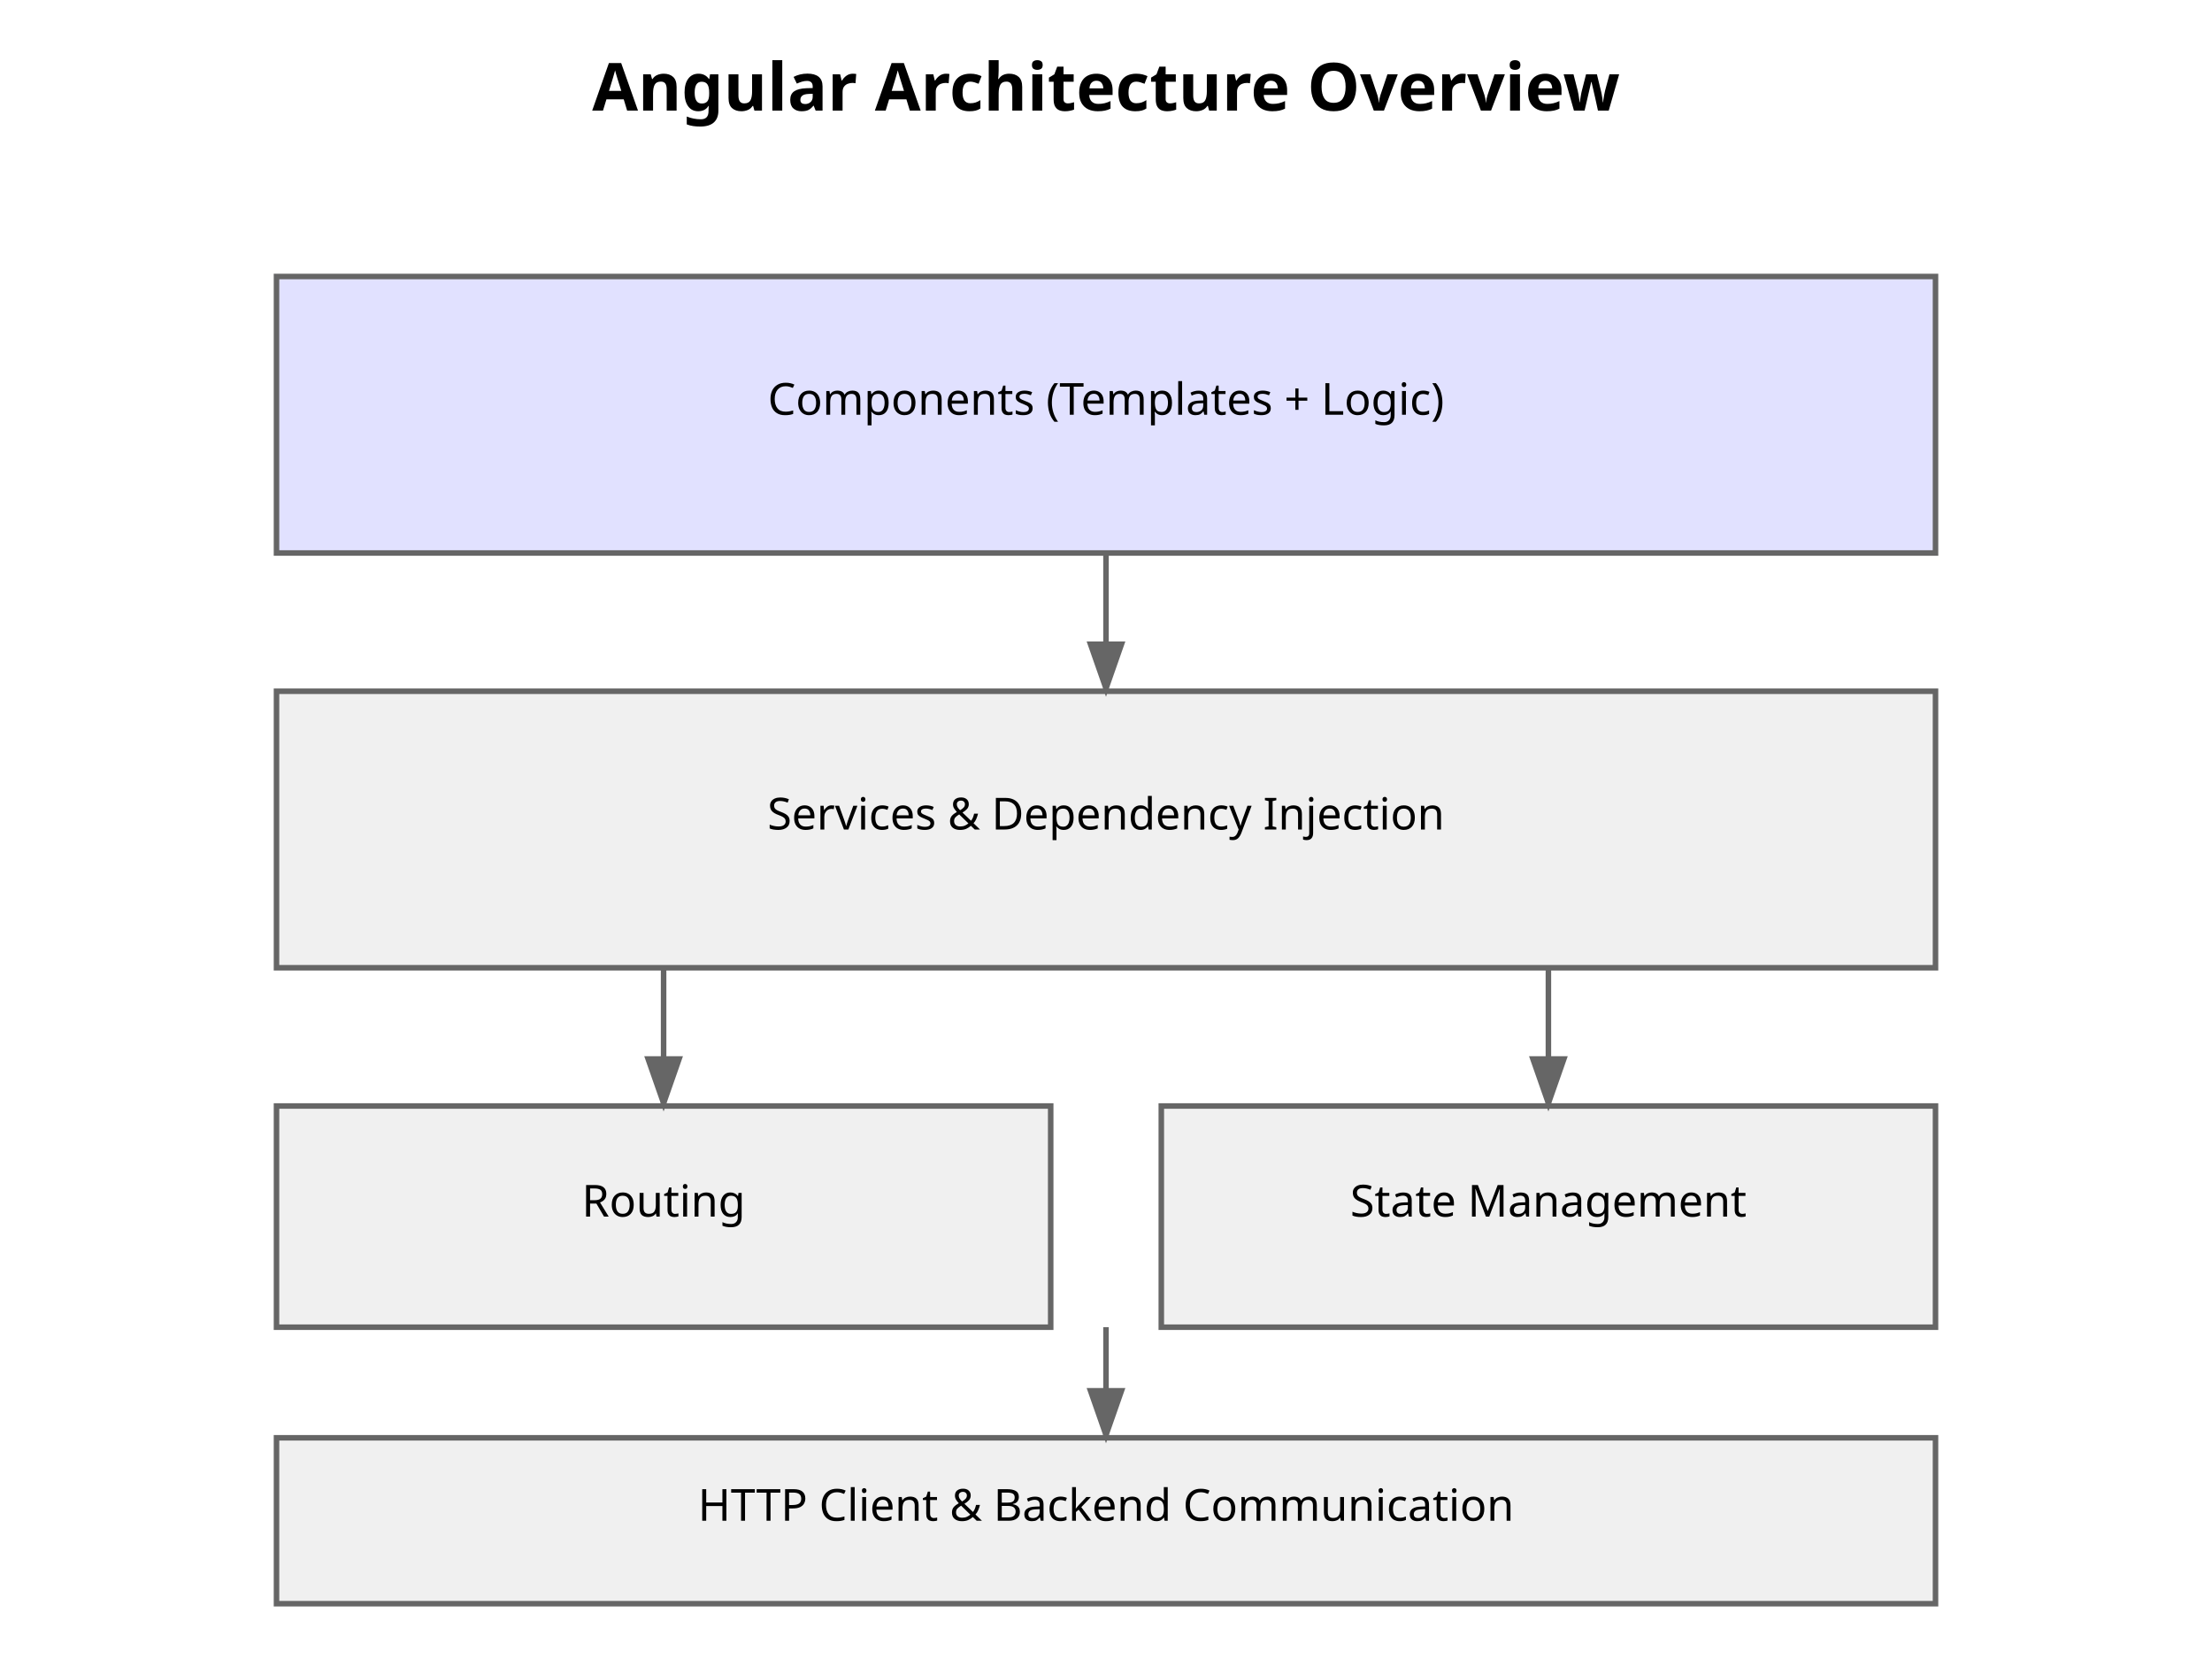
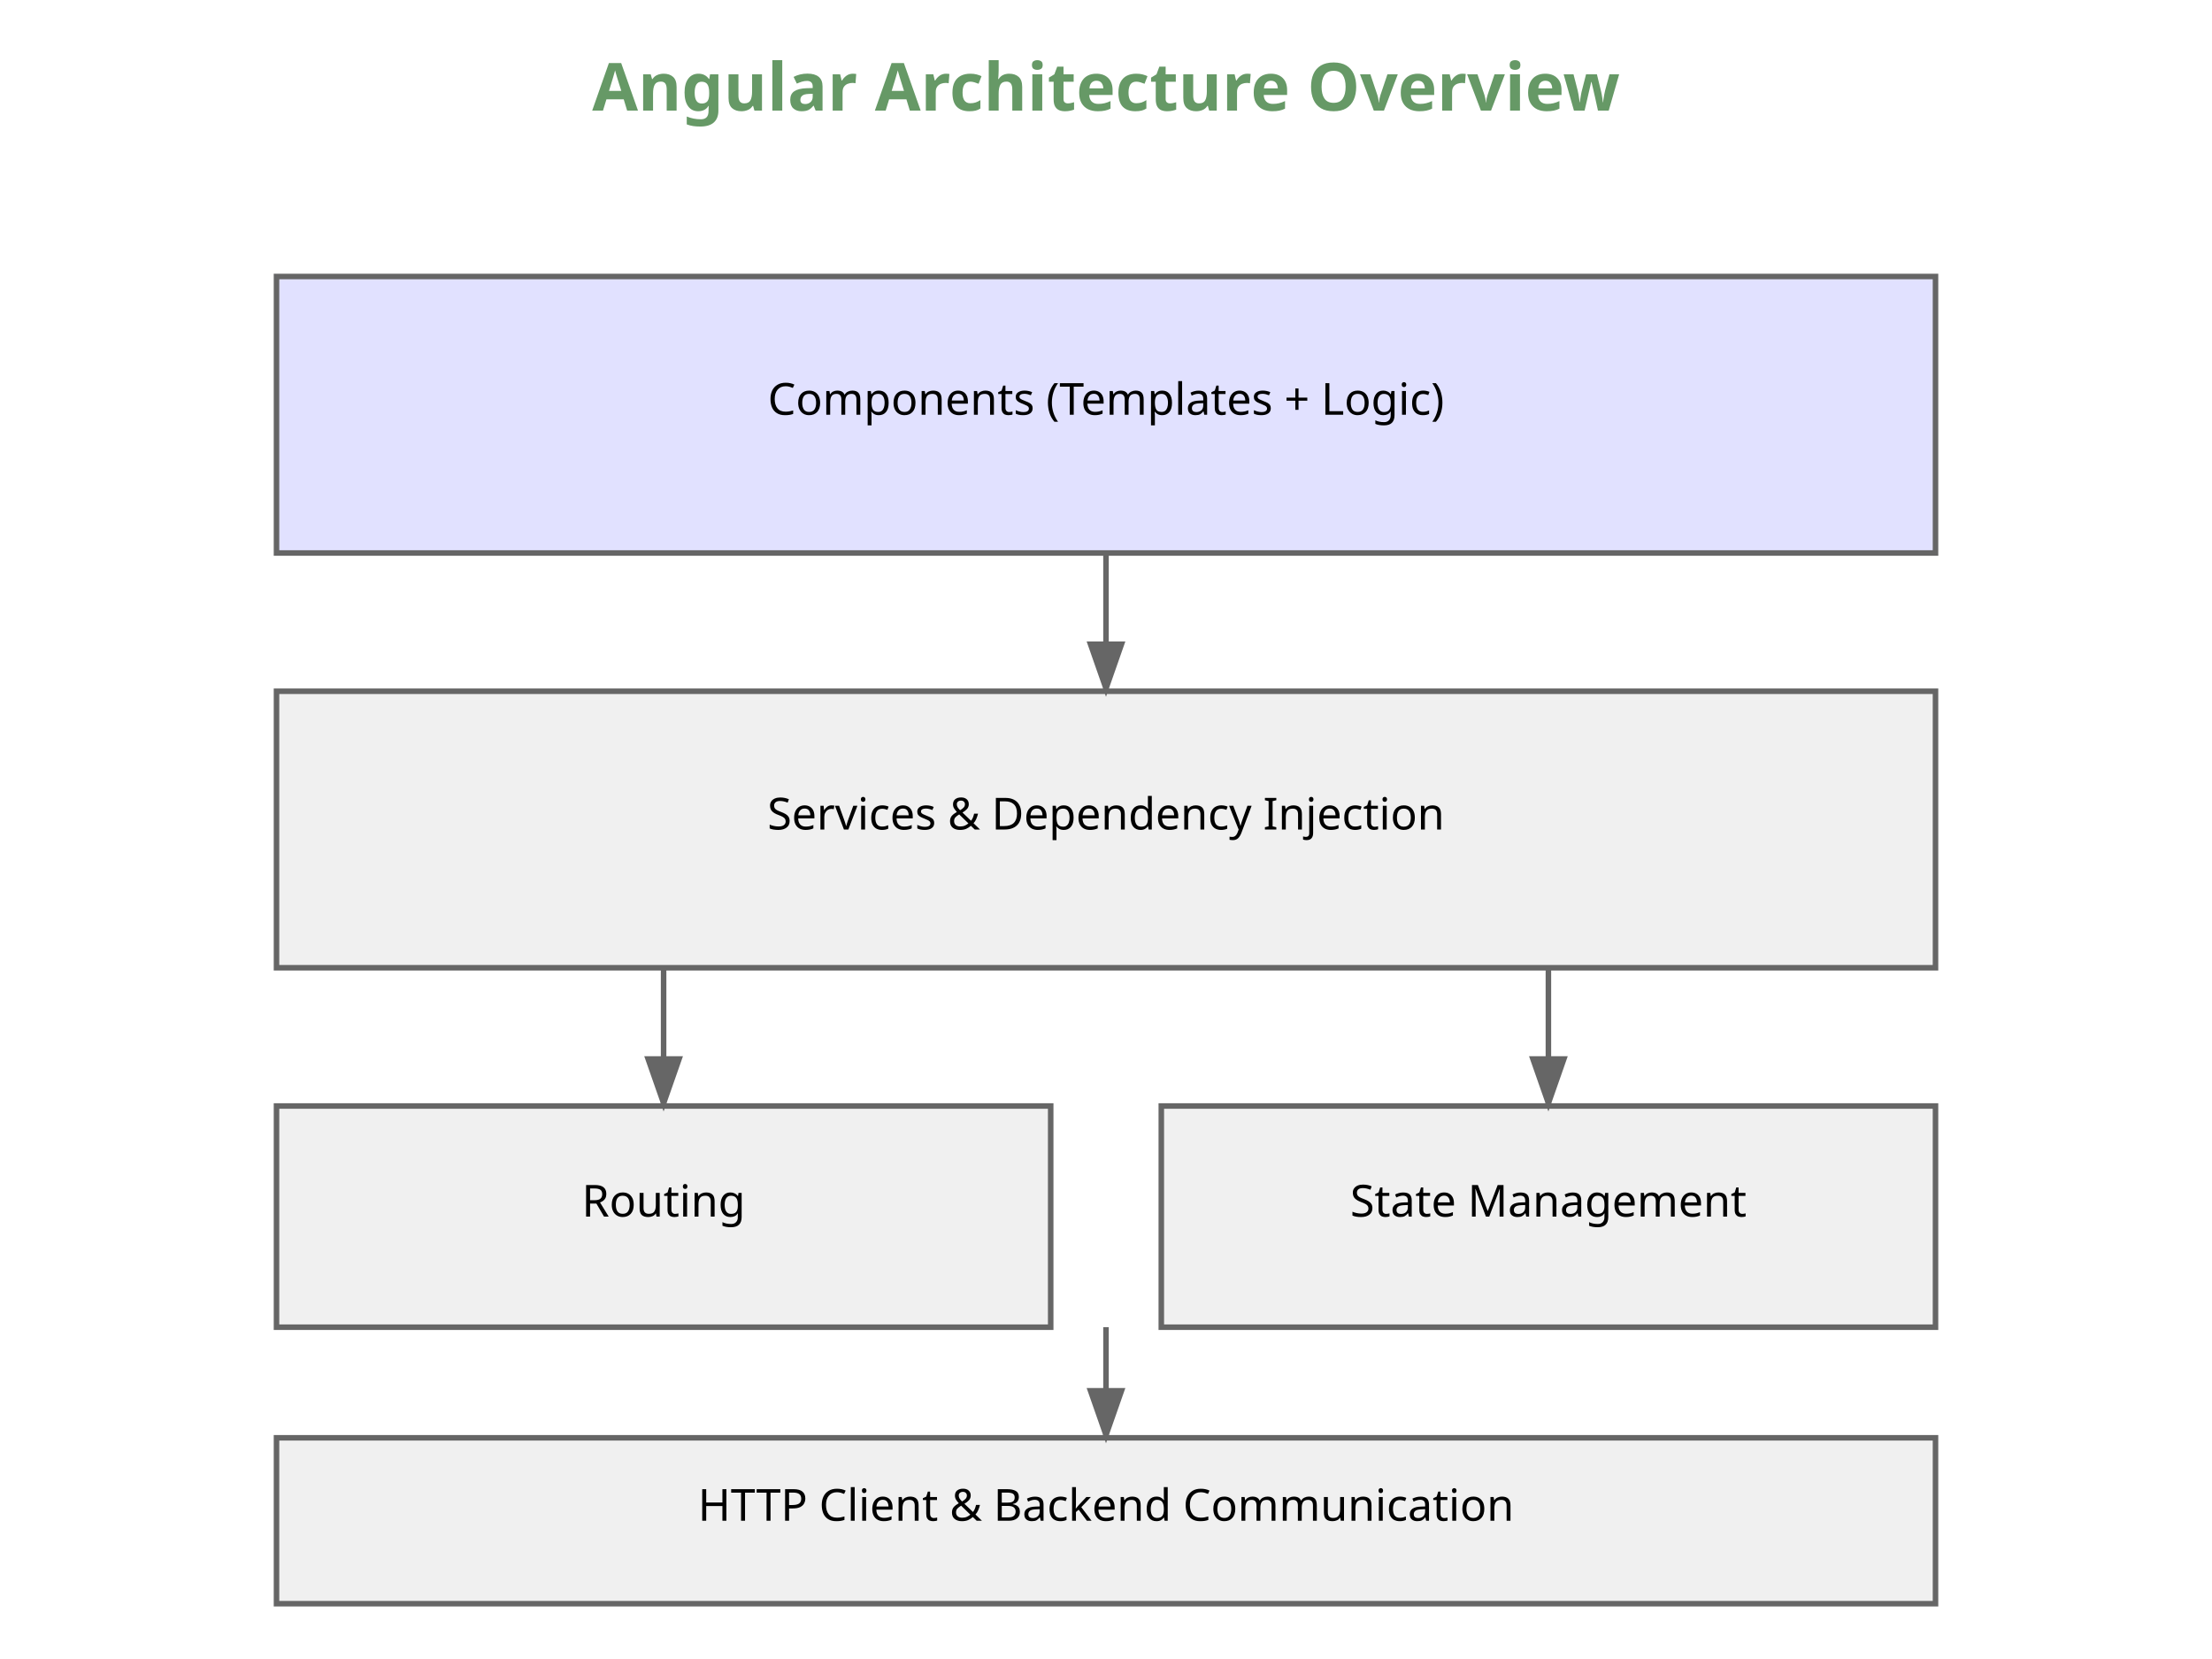
<svg xmlns="http://www.w3.org/2000/svg" width="800" height="600">
  <style>
    .title { font: bold 24px sans-serif; }
    .component { font: 16px sans-serif; }
    .arrow { stroke: #666; stroke-width: 2; marker-end: url(#arrowhead); }
    .box { fill: #f0f0f0; stroke: #666; stroke-width: 2; }
    .highlight { fill: #e1e1ff; }
  </style>
  <defs>
    <marker id="arrowhead" markerWidth="10" markerHeight="7" refX="9" refY="3.5" orient="auto">
      <polygon points="0 0, 10 3.5, 0 7" fill="#666" />
    </marker>
  </defs>
-   <text x="400" y="40" text-anchor="middle" class="title">Angular Architecture Overview</text>
+   <text x="400" y="40" fill="#696" text-anchor="middle" class="title">Angular Architecture Overview</text>
  <rect x="100" y="100" width="600" height="100" class="box highlight" />
  <text x="400" y="150" text-anchor="middle" class="component">Components (Templates + Logic)</text>
  <rect x="100" y="250" width="600" height="100" class="box" />
  <text x="400" y="300" text-anchor="middle" class="component">Services &amp; Dependency Injection</text>
  <rect x="100" y="400" width="280" height="80" class="box" />
  <text x="240" y="440" text-anchor="middle" class="component">Routing</text>
  <rect x="420" y="400" width="280" height="80" class="box" />
  <text x="560" y="440" text-anchor="middle" class="component">State Management</text>
  <rect x="100" y="520" width="600" height="60" class="box" />
  <text x="400" y="550" text-anchor="middle" class="component">HTTP Client &amp; Backend Communication</text>
  <line x1="400" y1="200" x2="400" y2="250" class="arrow" />
  <line x1="240" y1="350" x2="240" y2="400" class="arrow" />
  <line x1="560" y1="350" x2="560" y2="400" class="arrow" />
  <line x1="400" y1="480" x2="400" y2="520" class="arrow" />
</svg>
